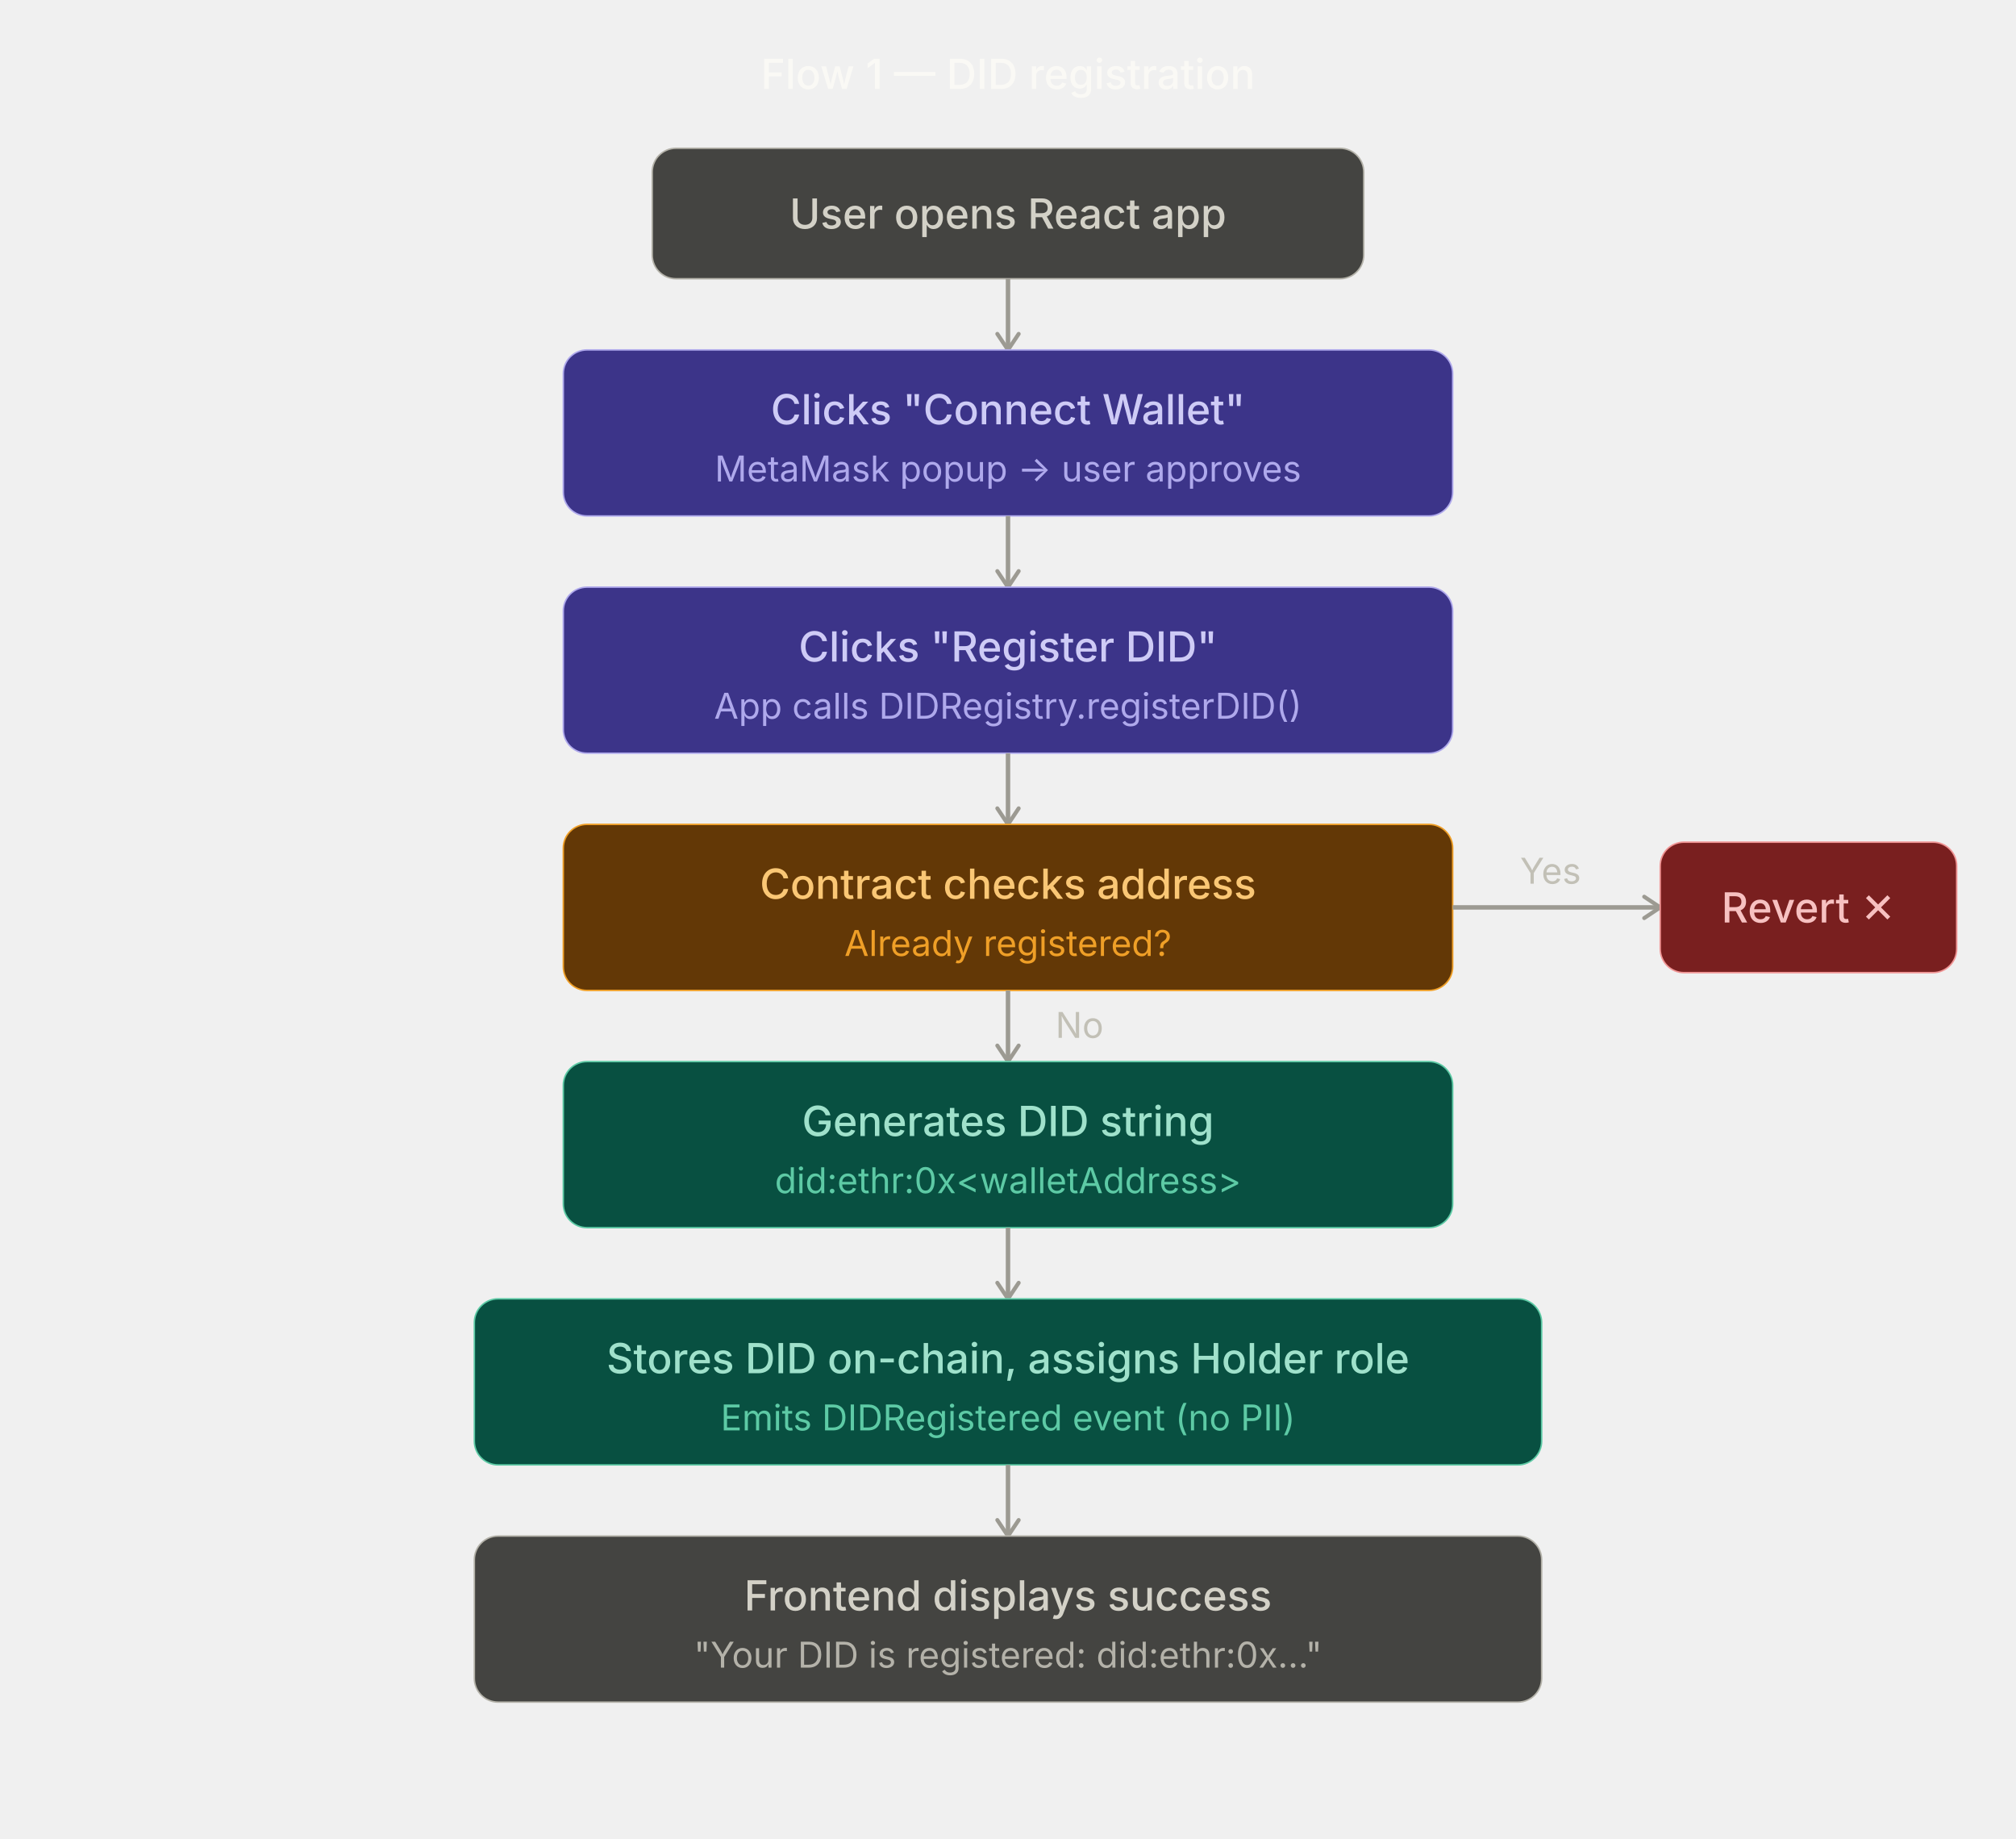
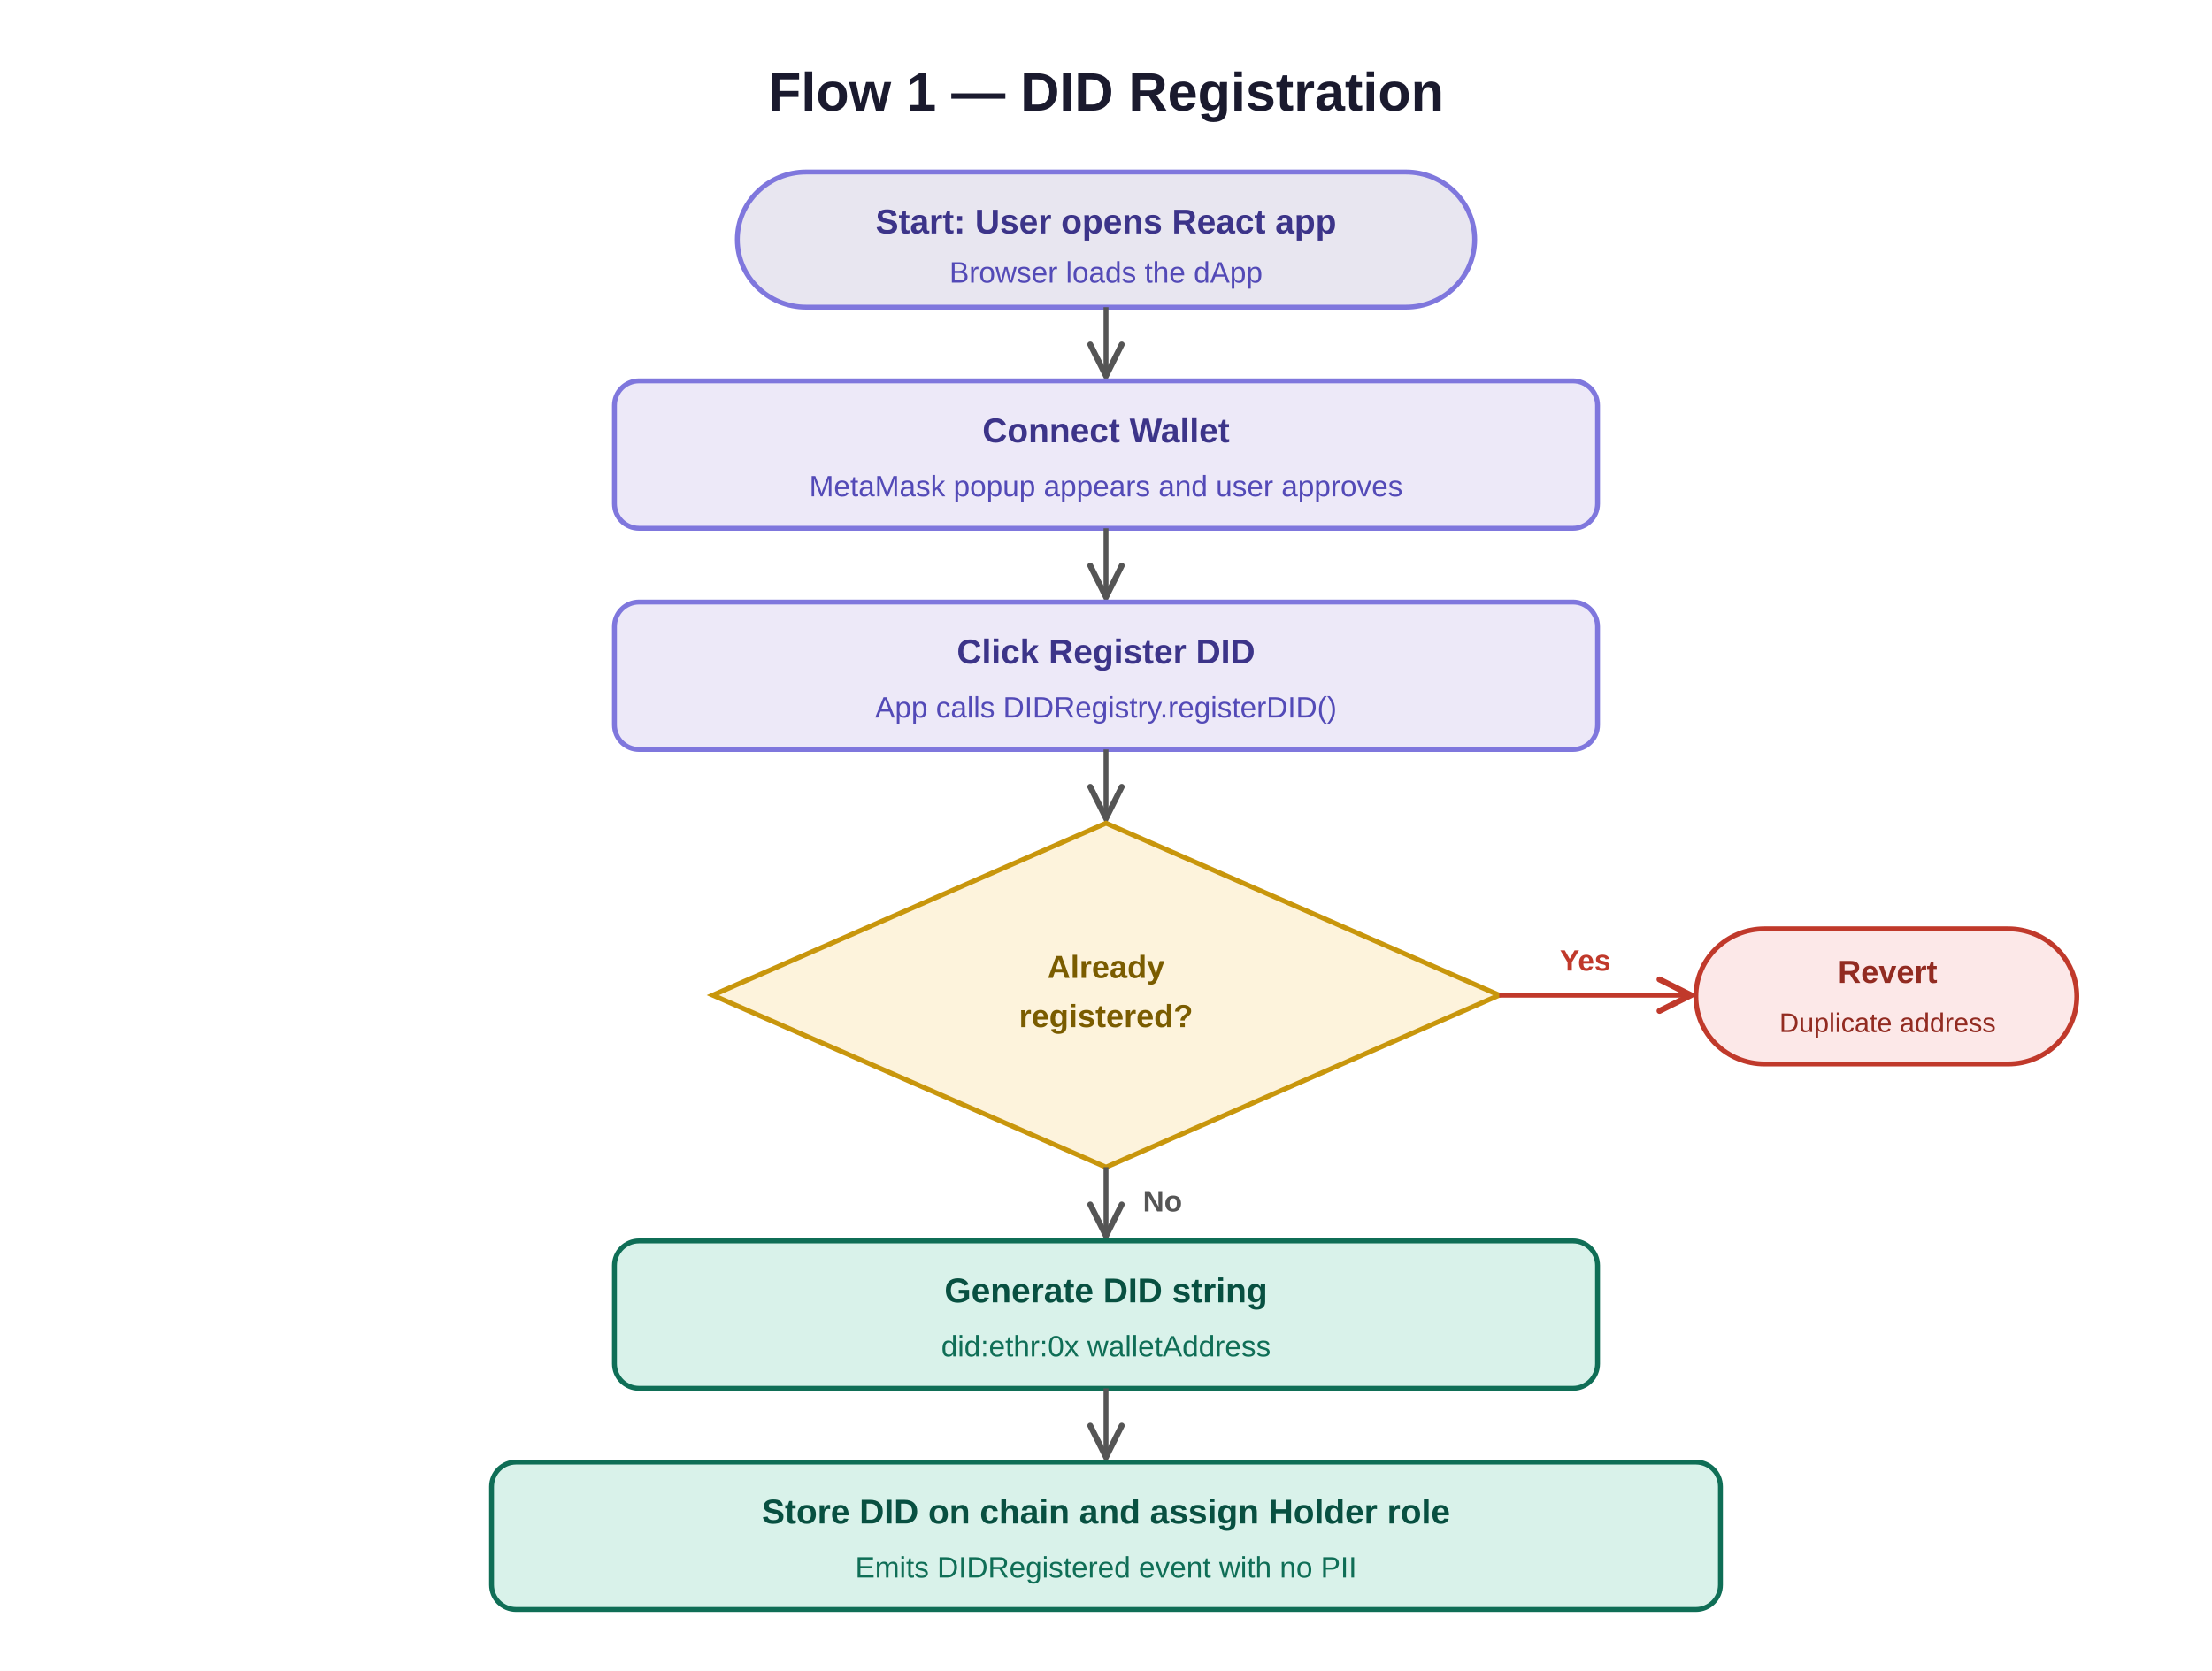
- <svg xmlns="http://www.w3.org/2000/svg" width="100%" viewBox="0 0 680 620" role="img">
+ <svg xmlns="http://www.w3.org/2000/svg" width="900" height="680" viewBox="0 0 900 680" font-family="Arial, sans-serif">
+   <rect width="900" height="680" fill="white" />
+   <text x="450" y="45" text-anchor="middle" font-size="22" font-weight="bold" fill="#1a1a2e">Flow 1 — DID Registration</text>
  <defs>
-     <marker id="arrow" viewBox="0 0 10 10" refX="8" refY="5" markerWidth="6" markerHeight="6" orient="auto-start-reverse">
-       <path d="M2 1L8 5L2 9" fill="none" stroke="context-stroke" stroke-width="1.5" stroke-linecap="round" stroke-linejoin="round" />
+     <marker id="arr" viewBox="0 0 10 10" refX="9" refY="5" markerWidth="8" markerHeight="8" orient="auto-start-reverse">
+       <path d="M1 1L9 5L1 9" fill="none" stroke="#555" stroke-width="1.5" stroke-linecap="round" />
+     </marker>
+     <marker id="arr-red" viewBox="0 0 10 10" refX="9" refY="5" markerWidth="8" markerHeight="8" orient="auto-start-reverse">
+       <path d="M1 1L9 5L1 9" fill="none" stroke="#c0392b" stroke-width="1.5" stroke-linecap="round" />
    </marker>
  </defs>
-   <text x="340" y="30" text-anchor="middle" font-size="15" style="fill:rgb(250, 249, 245);stroke:none;color:rgb(255, 255, 255);stroke-width:1px;stroke-linecap:butt;stroke-linejoin:miter;opacity:1;font-family:&quot;Anthropic Sans&quot;, -apple-system, BlinkMacSystemFont, &quot;Segoe UI&quot;, sans-serif;font-size:14px;font-weight:500;text-anchor:middle;dominant-baseline:auto">Flow 1 — DID registration</text>
-   <g style="fill:rgb(0, 0, 0);stroke:none;color:rgb(255, 255, 255);stroke-width:1px;stroke-linecap:butt;stroke-linejoin:miter;opacity:1;font-family:&quot;Anthropic Sans&quot;, -apple-system, BlinkMacSystemFont, &quot;Segoe UI&quot;, sans-serif;font-size:16px;font-weight:400;text-anchor:start;dominant-baseline:auto">
-     <rect x="220" y="50" width="240" height="44" rx="8" stroke-width="0.5" style="fill:rgb(68, 68, 65);stroke:rgb(180, 178, 169);color:rgb(255, 255, 255);stroke-width:0.5px;stroke-linecap:butt;stroke-linejoin:miter;opacity:1;font-family:&quot;Anthropic Sans&quot;, -apple-system, BlinkMacSystemFont, &quot;Segoe UI&quot;, sans-serif;font-size:16px;font-weight:400;text-anchor:start;dominant-baseline:auto" />
-     <text x="340" y="72" text-anchor="middle" dominant-baseline="central" style="fill:rgb(211, 209, 199);stroke:none;color:rgb(255, 255, 255);stroke-width:1px;stroke-linecap:butt;stroke-linejoin:miter;opacity:1;font-family:&quot;Anthropic Sans&quot;, -apple-system, BlinkMacSystemFont, &quot;Segoe UI&quot;, sans-serif;font-size:14px;font-weight:500;text-anchor:middle;dominant-baseline:central">User opens React app</text>
-   </g>
-   <line x1="340" y1="94" x2="340" y2="118" marker-end="url(#arrow)" style="fill:none;stroke:rgb(156, 154, 146);color:rgb(255, 255, 255);stroke-width:1.5px;stroke-linecap:butt;stroke-linejoin:miter;opacity:1;font-family:&quot;Anthropic Sans&quot;, -apple-system, BlinkMacSystemFont, &quot;Segoe UI&quot;, sans-serif;font-size:16px;font-weight:400;text-anchor:start;dominant-baseline:auto" />
-   <g style="fill:rgb(0, 0, 0);stroke:none;color:rgb(255, 255, 255);stroke-width:1px;stroke-linecap:butt;stroke-linejoin:miter;opacity:1;font-family:&quot;Anthropic Sans&quot;, -apple-system, BlinkMacSystemFont, &quot;Segoe UI&quot;, sans-serif;font-size:16px;font-weight:400;text-anchor:start;dominant-baseline:auto">
-     <rect x="190" y="118" width="300" height="56" rx="8" stroke-width="0.5" style="fill:rgb(60, 52, 137);stroke:rgb(175, 169, 236);color:rgb(255, 255, 255);stroke-width:0.5px;stroke-linecap:butt;stroke-linejoin:miter;opacity:1;font-family:&quot;Anthropic Sans&quot;, -apple-system, BlinkMacSystemFont, &quot;Segoe UI&quot;, sans-serif;font-size:16px;font-weight:400;text-anchor:start;dominant-baseline:auto" />
-     <text x="340" y="138" text-anchor="middle" dominant-baseline="central" style="fill:rgb(206, 203, 246);stroke:none;color:rgb(255, 255, 255);stroke-width:1px;stroke-linecap:butt;stroke-linejoin:miter;opacity:1;font-family:&quot;Anthropic Sans&quot;, -apple-system, BlinkMacSystemFont, &quot;Segoe UI&quot;, sans-serif;font-size:14px;font-weight:500;text-anchor:middle;dominant-baseline:central">Clicks "Connect Wallet"</text>
-     <text x="340" y="158" text-anchor="middle" dominant-baseline="central" style="fill:rgb(175, 169, 236);stroke:none;color:rgb(255, 255, 255);stroke-width:1px;stroke-linecap:butt;stroke-linejoin:miter;opacity:1;font-family:&quot;Anthropic Sans&quot;, -apple-system, BlinkMacSystemFont, &quot;Segoe UI&quot;, sans-serif;font-size:12px;font-weight:400;text-anchor:middle;dominant-baseline:central">MetaMask popup → user approves</text>
-   </g>
-   <line x1="340" y1="174" x2="340" y2="198" marker-end="url(#arrow)" style="fill:none;stroke:rgb(156, 154, 146);color:rgb(255, 255, 255);stroke-width:1.5px;stroke-linecap:butt;stroke-linejoin:miter;opacity:1;font-family:&quot;Anthropic Sans&quot;, -apple-system, BlinkMacSystemFont, &quot;Segoe UI&quot;, sans-serif;font-size:16px;font-weight:400;text-anchor:start;dominant-baseline:auto" />
-   <g style="fill:rgb(0, 0, 0);stroke:none;color:rgb(255, 255, 255);stroke-width:1px;stroke-linecap:butt;stroke-linejoin:miter;opacity:1;font-family:&quot;Anthropic Sans&quot;, -apple-system, BlinkMacSystemFont, &quot;Segoe UI&quot;, sans-serif;font-size:16px;font-weight:400;text-anchor:start;dominant-baseline:auto">
-     <rect x="190" y="198" width="300" height="56" rx="8" stroke-width="0.5" style="fill:rgb(60, 52, 137);stroke:rgb(175, 169, 236);color:rgb(255, 255, 255);stroke-width:0.5px;stroke-linecap:butt;stroke-linejoin:miter;opacity:1;font-family:&quot;Anthropic Sans&quot;, -apple-system, BlinkMacSystemFont, &quot;Segoe UI&quot;, sans-serif;font-size:16px;font-weight:400;text-anchor:start;dominant-baseline:auto" />
-     <text x="340" y="218" text-anchor="middle" dominant-baseline="central" style="fill:rgb(206, 203, 246);stroke:none;color:rgb(255, 255, 255);stroke-width:1px;stroke-linecap:butt;stroke-linejoin:miter;opacity:1;font-family:&quot;Anthropic Sans&quot;, -apple-system, BlinkMacSystemFont, &quot;Segoe UI&quot;, sans-serif;font-size:14px;font-weight:500;text-anchor:middle;dominant-baseline:central">Clicks "Register DID"</text>
-     <text x="340" y="238" text-anchor="middle" dominant-baseline="central" style="fill:rgb(175, 169, 236);stroke:none;color:rgb(255, 255, 255);stroke-width:1px;stroke-linecap:butt;stroke-linejoin:miter;opacity:1;font-family:&quot;Anthropic Sans&quot;, -apple-system, BlinkMacSystemFont, &quot;Segoe UI&quot;, sans-serif;font-size:12px;font-weight:400;text-anchor:middle;dominant-baseline:central">App calls DIDRegistry.registerDID()</text>
-   </g>
-   <line x1="340" y1="254" x2="340" y2="278" marker-end="url(#arrow)" style="fill:none;stroke:rgb(156, 154, 146);color:rgb(255, 255, 255);stroke-width:1.5px;stroke-linecap:butt;stroke-linejoin:miter;opacity:1;font-family:&quot;Anthropic Sans&quot;, -apple-system, BlinkMacSystemFont, &quot;Segoe UI&quot;, sans-serif;font-size:16px;font-weight:400;text-anchor:start;dominant-baseline:auto" />
-   <g style="fill:rgb(0, 0, 0);stroke:none;color:rgb(255, 255, 255);stroke-width:1px;stroke-linecap:butt;stroke-linejoin:miter;opacity:1;font-family:&quot;Anthropic Sans&quot;, -apple-system, BlinkMacSystemFont, &quot;Segoe UI&quot;, sans-serif;font-size:16px;font-weight:400;text-anchor:start;dominant-baseline:auto">
-     <rect x="190" y="278" width="300" height="56" rx="8" stroke-width="0.5" style="fill:rgb(99, 56, 6);stroke:rgb(239, 159, 39);color:rgb(255, 255, 255);stroke-width:0.5px;stroke-linecap:butt;stroke-linejoin:miter;opacity:1;font-family:&quot;Anthropic Sans&quot;, -apple-system, BlinkMacSystemFont, &quot;Segoe UI&quot;, sans-serif;font-size:16px;font-weight:400;text-anchor:start;dominant-baseline:auto" />
-     <text x="340" y="298" text-anchor="middle" dominant-baseline="central" style="fill:rgb(250, 199, 117);stroke:none;color:rgb(255, 255, 255);stroke-width:1px;stroke-linecap:butt;stroke-linejoin:miter;opacity:1;font-family:&quot;Anthropic Sans&quot;, -apple-system, BlinkMacSystemFont, &quot;Segoe UI&quot;, sans-serif;font-size:14px;font-weight:500;text-anchor:middle;dominant-baseline:central">Contract checks address</text>
-     <text x="340" y="318" text-anchor="middle" dominant-baseline="central" style="fill:rgb(239, 159, 39);stroke:none;color:rgb(255, 255, 255);stroke-width:1px;stroke-linecap:butt;stroke-linejoin:miter;opacity:1;font-family:&quot;Anthropic Sans&quot;, -apple-system, BlinkMacSystemFont, &quot;Segoe UI&quot;, sans-serif;font-size:12px;font-weight:400;text-anchor:middle;dominant-baseline:central">Already registered?</text>
-   </g>
-   <line x1="490" y1="306" x2="560" y2="306" marker-end="url(#arrow)" style="fill:none;stroke:rgb(156, 154, 146);color:rgb(255, 255, 255);stroke-width:1.5px;stroke-linecap:butt;stroke-linejoin:miter;opacity:1;font-family:&quot;Anthropic Sans&quot;, -apple-system, BlinkMacSystemFont, &quot;Segoe UI&quot;, sans-serif;font-size:16px;font-weight:400;text-anchor:start;dominant-baseline:auto" />
-   <g style="fill:rgb(0, 0, 0);stroke:none;color:rgb(255, 255, 255);stroke-width:1px;stroke-linecap:butt;stroke-linejoin:miter;opacity:1;font-family:&quot;Anthropic Sans&quot;, -apple-system, BlinkMacSystemFont, &quot;Segoe UI&quot;, sans-serif;font-size:16px;font-weight:400;text-anchor:start;dominant-baseline:auto">
-     <rect x="560" y="284" width="100" height="44" rx="8" stroke-width="0.5" style="fill:rgb(121, 31, 31);stroke:rgb(240, 149, 149);color:rgb(255, 255, 255);stroke-width:0.5px;stroke-linecap:butt;stroke-linejoin:miter;opacity:1;font-family:&quot;Anthropic Sans&quot;, -apple-system, BlinkMacSystemFont, &quot;Segoe UI&quot;, sans-serif;font-size:16px;font-weight:400;text-anchor:start;dominant-baseline:auto" />
-     <text x="610" y="306" text-anchor="middle" dominant-baseline="central" style="fill:rgb(247, 193, 193);stroke:none;color:rgb(255, 255, 255);stroke-width:1px;stroke-linecap:butt;stroke-linejoin:miter;opacity:1;font-family:&quot;Anthropic Sans&quot;, -apple-system, BlinkMacSystemFont, &quot;Segoe UI&quot;, sans-serif;font-size:14px;font-weight:500;text-anchor:middle;dominant-baseline:central">Revert ✕</text>
-   </g>
-   <text x="523" y="298" text-anchor="middle" style="fill:rgb(194, 192, 182);stroke:none;color:rgb(255, 255, 255);stroke-width:1px;stroke-linecap:butt;stroke-linejoin:miter;opacity:1;font-family:&quot;Anthropic Sans&quot;, -apple-system, BlinkMacSystemFont, &quot;Segoe UI&quot;, sans-serif;font-size:12px;font-weight:400;text-anchor:middle;dominant-baseline:auto">Yes</text>
-   <line x1="340" y1="334" x2="340" y2="358" marker-end="url(#arrow)" style="fill:none;stroke:rgb(156, 154, 146);color:rgb(255, 255, 255);stroke-width:1.5px;stroke-linecap:butt;stroke-linejoin:miter;opacity:1;font-family:&quot;Anthropic Sans&quot;, -apple-system, BlinkMacSystemFont, &quot;Segoe UI&quot;, sans-serif;font-size:16px;font-weight:400;text-anchor:start;dominant-baseline:auto" />
-   <text x="356" y="350" style="fill:rgb(194, 192, 182);stroke:none;color:rgb(255, 255, 255);stroke-width:1px;stroke-linecap:butt;stroke-linejoin:miter;opacity:1;font-family:&quot;Anthropic Sans&quot;, -apple-system, BlinkMacSystemFont, &quot;Segoe UI&quot;, sans-serif;font-size:12px;font-weight:400;text-anchor:start;dominant-baseline:auto">No</text>
-   <g style="fill:rgb(0, 0, 0);stroke:none;color:rgb(255, 255, 255);stroke-width:1px;stroke-linecap:butt;stroke-linejoin:miter;opacity:1;font-family:&quot;Anthropic Sans&quot;, -apple-system, BlinkMacSystemFont, &quot;Segoe UI&quot;, sans-serif;font-size:16px;font-weight:400;text-anchor:start;dominant-baseline:auto">
-     <rect x="190" y="358" width="300" height="56" rx="8" stroke-width="0.5" style="fill:rgb(8, 80, 65);stroke:rgb(93, 202, 165);color:rgb(255, 255, 255);stroke-width:0.5px;stroke-linecap:butt;stroke-linejoin:miter;opacity:1;font-family:&quot;Anthropic Sans&quot;, -apple-system, BlinkMacSystemFont, &quot;Segoe UI&quot;, sans-serif;font-size:16px;font-weight:400;text-anchor:start;dominant-baseline:auto" />
-     <text x="340" y="378" text-anchor="middle" dominant-baseline="central" style="fill:rgb(159, 225, 203);stroke:none;color:rgb(255, 255, 255);stroke-width:1px;stroke-linecap:butt;stroke-linejoin:miter;opacity:1;font-family:&quot;Anthropic Sans&quot;, -apple-system, BlinkMacSystemFont, &quot;Segoe UI&quot;, sans-serif;font-size:14px;font-weight:500;text-anchor:middle;dominant-baseline:central">Generates DID string</text>
-     <text x="340" y="398" text-anchor="middle" dominant-baseline="central" style="fill:rgb(93, 202, 165);stroke:none;color:rgb(255, 255, 255);stroke-width:1px;stroke-linecap:butt;stroke-linejoin:miter;opacity:1;font-family:&quot;Anthropic Sans&quot;, -apple-system, BlinkMacSystemFont, &quot;Segoe UI&quot;, sans-serif;font-size:12px;font-weight:400;text-anchor:middle;dominant-baseline:central">did:ethr:0x&lt;walletAddress&gt;</text>
-   </g>
-   <line x1="340" y1="414" x2="340" y2="438" marker-end="url(#arrow)" style="fill:none;stroke:rgb(156, 154, 146);color:rgb(255, 255, 255);stroke-width:1.5px;stroke-linecap:butt;stroke-linejoin:miter;opacity:1;font-family:&quot;Anthropic Sans&quot;, -apple-system, BlinkMacSystemFont, &quot;Segoe UI&quot;, sans-serif;font-size:16px;font-weight:400;text-anchor:start;dominant-baseline:auto" />
-   <g style="fill:rgb(0, 0, 0);stroke:none;color:rgb(255, 255, 255);stroke-width:1px;stroke-linecap:butt;stroke-linejoin:miter;opacity:1;font-family:&quot;Anthropic Sans&quot;, -apple-system, BlinkMacSystemFont, &quot;Segoe UI&quot;, sans-serif;font-size:16px;font-weight:400;text-anchor:start;dominant-baseline:auto">
-     <rect x="160" y="438" width="360" height="56" rx="8" stroke-width="0.5" style="fill:rgb(8, 80, 65);stroke:rgb(93, 202, 165);color:rgb(255, 255, 255);stroke-width:0.5px;stroke-linecap:butt;stroke-linejoin:miter;opacity:1;font-family:&quot;Anthropic Sans&quot;, -apple-system, BlinkMacSystemFont, &quot;Segoe UI&quot;, sans-serif;font-size:16px;font-weight:400;text-anchor:start;dominant-baseline:auto" />
-     <text x="340" y="458" text-anchor="middle" dominant-baseline="central" style="fill:rgb(159, 225, 203);stroke:none;color:rgb(255, 255, 255);stroke-width:1px;stroke-linecap:butt;stroke-linejoin:miter;opacity:1;font-family:&quot;Anthropic Sans&quot;, -apple-system, BlinkMacSystemFont, &quot;Segoe UI&quot;, sans-serif;font-size:14px;font-weight:500;text-anchor:middle;dominant-baseline:central">Stores DID on-chain, assigns Holder role</text>
-     <text x="340" y="478" text-anchor="middle" dominant-baseline="central" style="fill:rgb(93, 202, 165);stroke:none;color:rgb(255, 255, 255);stroke-width:1px;stroke-linecap:butt;stroke-linejoin:miter;opacity:1;font-family:&quot;Anthropic Sans&quot;, -apple-system, BlinkMacSystemFont, &quot;Segoe UI&quot;, sans-serif;font-size:12px;font-weight:400;text-anchor:middle;dominant-baseline:central">Emits DIDRegistered event (no PII)</text>
-   </g>
-   <line x1="340" y1="494" x2="340" y2="518" marker-end="url(#arrow)" style="fill:none;stroke:rgb(156, 154, 146);color:rgb(255, 255, 255);stroke-width:1.5px;stroke-linecap:butt;stroke-linejoin:miter;opacity:1;font-family:&quot;Anthropic Sans&quot;, -apple-system, BlinkMacSystemFont, &quot;Segoe UI&quot;, sans-serif;font-size:16px;font-weight:400;text-anchor:start;dominant-baseline:auto" />
-   <g style="fill:rgb(0, 0, 0);stroke:none;color:rgb(255, 255, 255);stroke-width:1px;stroke-linecap:butt;stroke-linejoin:miter;opacity:1;font-family:&quot;Anthropic Sans&quot;, -apple-system, BlinkMacSystemFont, &quot;Segoe UI&quot;, sans-serif;font-size:16px;font-weight:400;text-anchor:start;dominant-baseline:auto">
-     <rect x="160" y="518" width="360" height="56" rx="8" stroke-width="0.5" style="fill:rgb(68, 68, 65);stroke:rgb(180, 178, 169);color:rgb(255, 255, 255);stroke-width:0.5px;stroke-linecap:butt;stroke-linejoin:miter;opacity:1;font-family:&quot;Anthropic Sans&quot;, -apple-system, BlinkMacSystemFont, &quot;Segoe UI&quot;, sans-serif;font-size:16px;font-weight:400;text-anchor:start;dominant-baseline:auto" />
-     <text x="340" y="538" text-anchor="middle" dominant-baseline="central" style="fill:rgb(211, 209, 199);stroke:none;color:rgb(255, 255, 255);stroke-width:1px;stroke-linecap:butt;stroke-linejoin:miter;opacity:1;font-family:&quot;Anthropic Sans&quot;, -apple-system, BlinkMacSystemFont, &quot;Segoe UI&quot;, sans-serif;font-size:14px;font-weight:500;text-anchor:middle;dominant-baseline:central">Frontend displays success</text>
-     <text x="340" y="558" text-anchor="middle" dominant-baseline="central" style="fill:rgb(180, 178, 169);stroke:none;color:rgb(255, 255, 255);stroke-width:1px;stroke-linecap:butt;stroke-linejoin:miter;opacity:1;font-family:&quot;Anthropic Sans&quot;, -apple-system, BlinkMacSystemFont, &quot;Segoe UI&quot;, sans-serif;font-size:12px;font-weight:400;text-anchor:middle;dominant-baseline:central">"Your DID is registered: did:ethr:0x..."</text>
-   </g>
+   <rect x="300" y="70" width="300" height="55" rx="28" fill="#e8e6f0" stroke="#7f77dd" stroke-width="2" />
+   <text x="450" y="95" text-anchor="middle" font-size="14" font-weight="bold" fill="#3c3489">Start: User opens React app</text>
+   <text x="450" y="115" text-anchor="middle" font-size="12" fill="#534ab7">Browser loads the dApp</text>
+   <line x1="450" y1="125" x2="450" y2="153" stroke="#555" stroke-width="2" marker-end="url(#arr)" />
+   <rect x="250" y="155" width="400" height="60" rx="10" fill="#ede9f8" stroke="#7f77dd" stroke-width="2" />
+   <text x="450" y="180" text-anchor="middle" font-size="14" font-weight="bold" fill="#3c3489">Connect Wallet</text>
+   <text x="450" y="202" text-anchor="middle" font-size="12" fill="#534ab7">MetaMask popup appears and user approves</text>
+   <line x1="450" y1="215" x2="450" y2="243" stroke="#555" stroke-width="2" marker-end="url(#arr)" />
+   <rect x="250" y="245" width="400" height="60" rx="10" fill="#ede9f8" stroke="#7f77dd" stroke-width="2" />
+   <text x="450" y="270" text-anchor="middle" font-size="14" font-weight="bold" fill="#3c3489">Click Register DID</text>
+   <text x="450" y="292" text-anchor="middle" font-size="12" fill="#534ab7">App calls DIDRegistry.registerDID()</text>
+   <line x1="450" y1="305" x2="450" y2="333" stroke="#555" stroke-width="2" marker-end="url(#arr)" />
+   <polygon points="450,335 610,405 450,475 290,405" fill="#fdf3dc" stroke="#c8960c" stroke-width="2" />
+   <text x="450" y="398" text-anchor="middle" font-size="13" font-weight="bold" fill="#7a5c00">Already</text>
+   <text x="450" y="418" text-anchor="middle" font-size="13" font-weight="bold" fill="#7a5c00">registered?</text>
+   <line x1="610" y1="405" x2="688" y2="405" stroke="#c0392b" stroke-width="2" marker-end="url(#arr-red)" />
+   <text x="645" y="395" text-anchor="middle" font-size="12" font-weight="bold" fill="#c0392b">Yes</text>
+   <rect x="690" y="378" width="155" height="55" rx="28" fill="#fce8e8" stroke="#c0392b" stroke-width="2" />
+   <text x="768" y="400" text-anchor="middle" font-size="13" font-weight="bold" fill="#922b21">Revert</text>
+   <text x="768" y="420" text-anchor="middle" font-size="11" fill="#922b21">Duplicate address</text>
+   <line x1="450" y1="475" x2="450" y2="503" stroke="#555" stroke-width="2" marker-end="url(#arr)" />
+   <text x="465" y="493" font-size="12" font-weight="bold" fill="#555">No</text>
+   <rect x="250" y="505" width="400" height="60" rx="10" fill="#d9f2ea" stroke="#0f6e56" stroke-width="2" />
+   <text x="450" y="530" text-anchor="middle" font-size="14" font-weight="bold" fill="#085041">Generate DID string</text>
+   <text x="450" y="552" text-anchor="middle" font-size="12" fill="#0f6e56">did:ethr:0x walletAddress</text>
+   <line x1="450" y1="565" x2="450" y2="593" stroke="#555" stroke-width="2" marker-end="url(#arr)" />
+   <rect x="200" y="595" width="500" height="60" rx="10" fill="#d9f2ea" stroke="#0f6e56" stroke-width="2" />
+   <text x="450" y="620" text-anchor="middle" font-size="14" font-weight="bold" fill="#085041">Store DID on chain and assign Holder role</text>
+   <text x="450" y="642" text-anchor="middle" font-size="12" fill="#0f6e56">Emits DIDRegistered event with no PII</text>
</svg>
